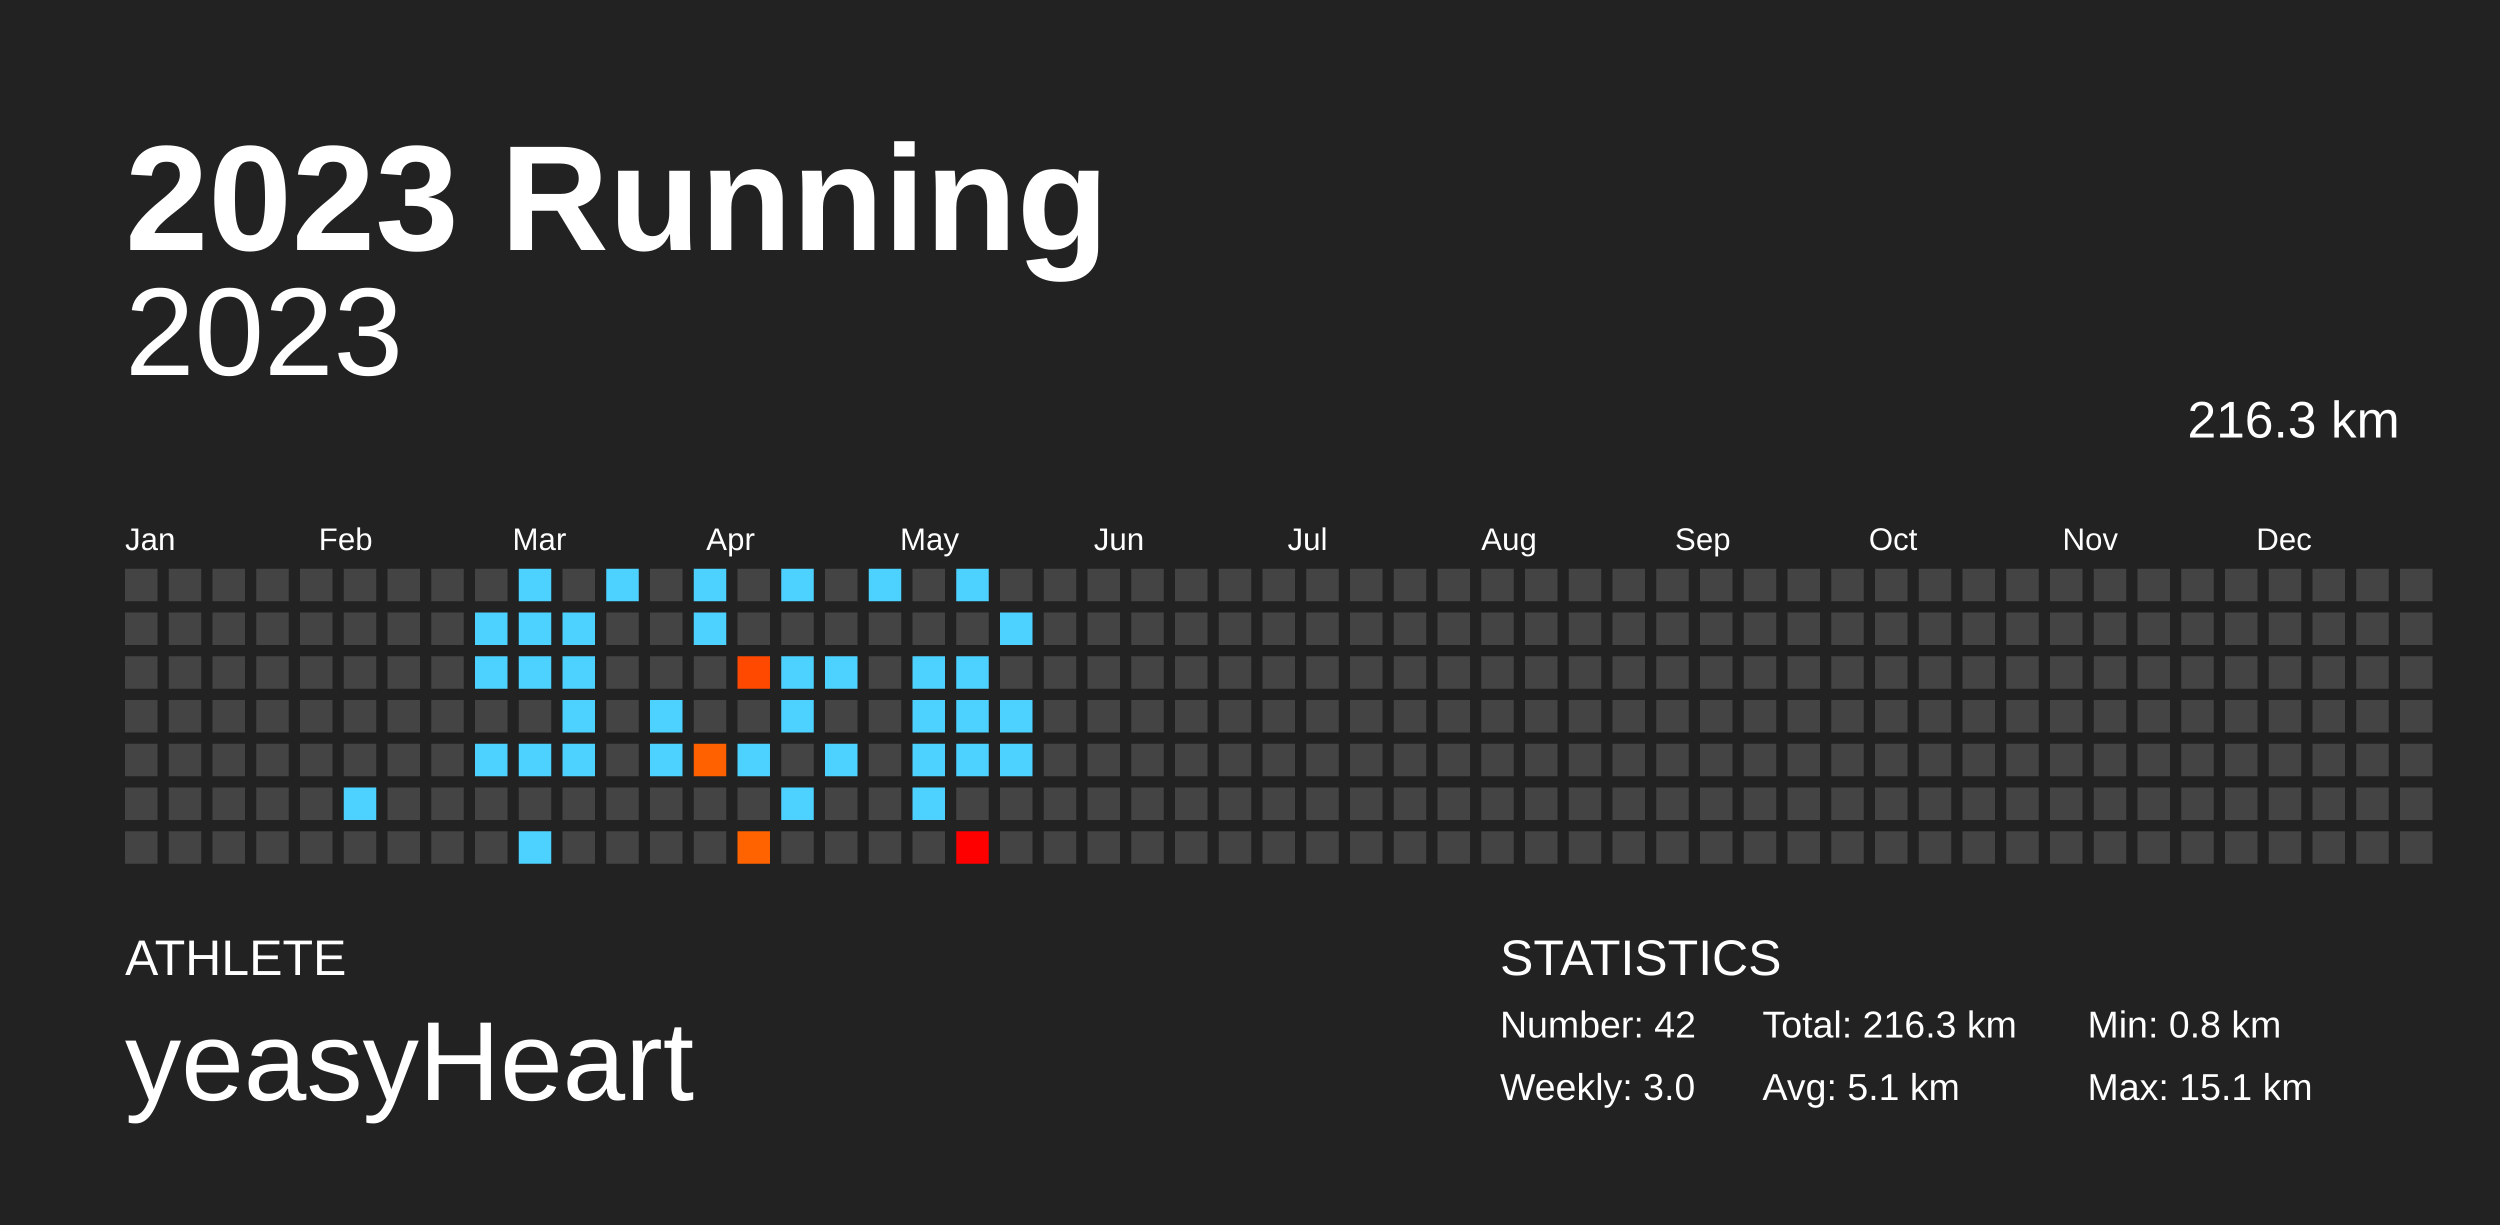
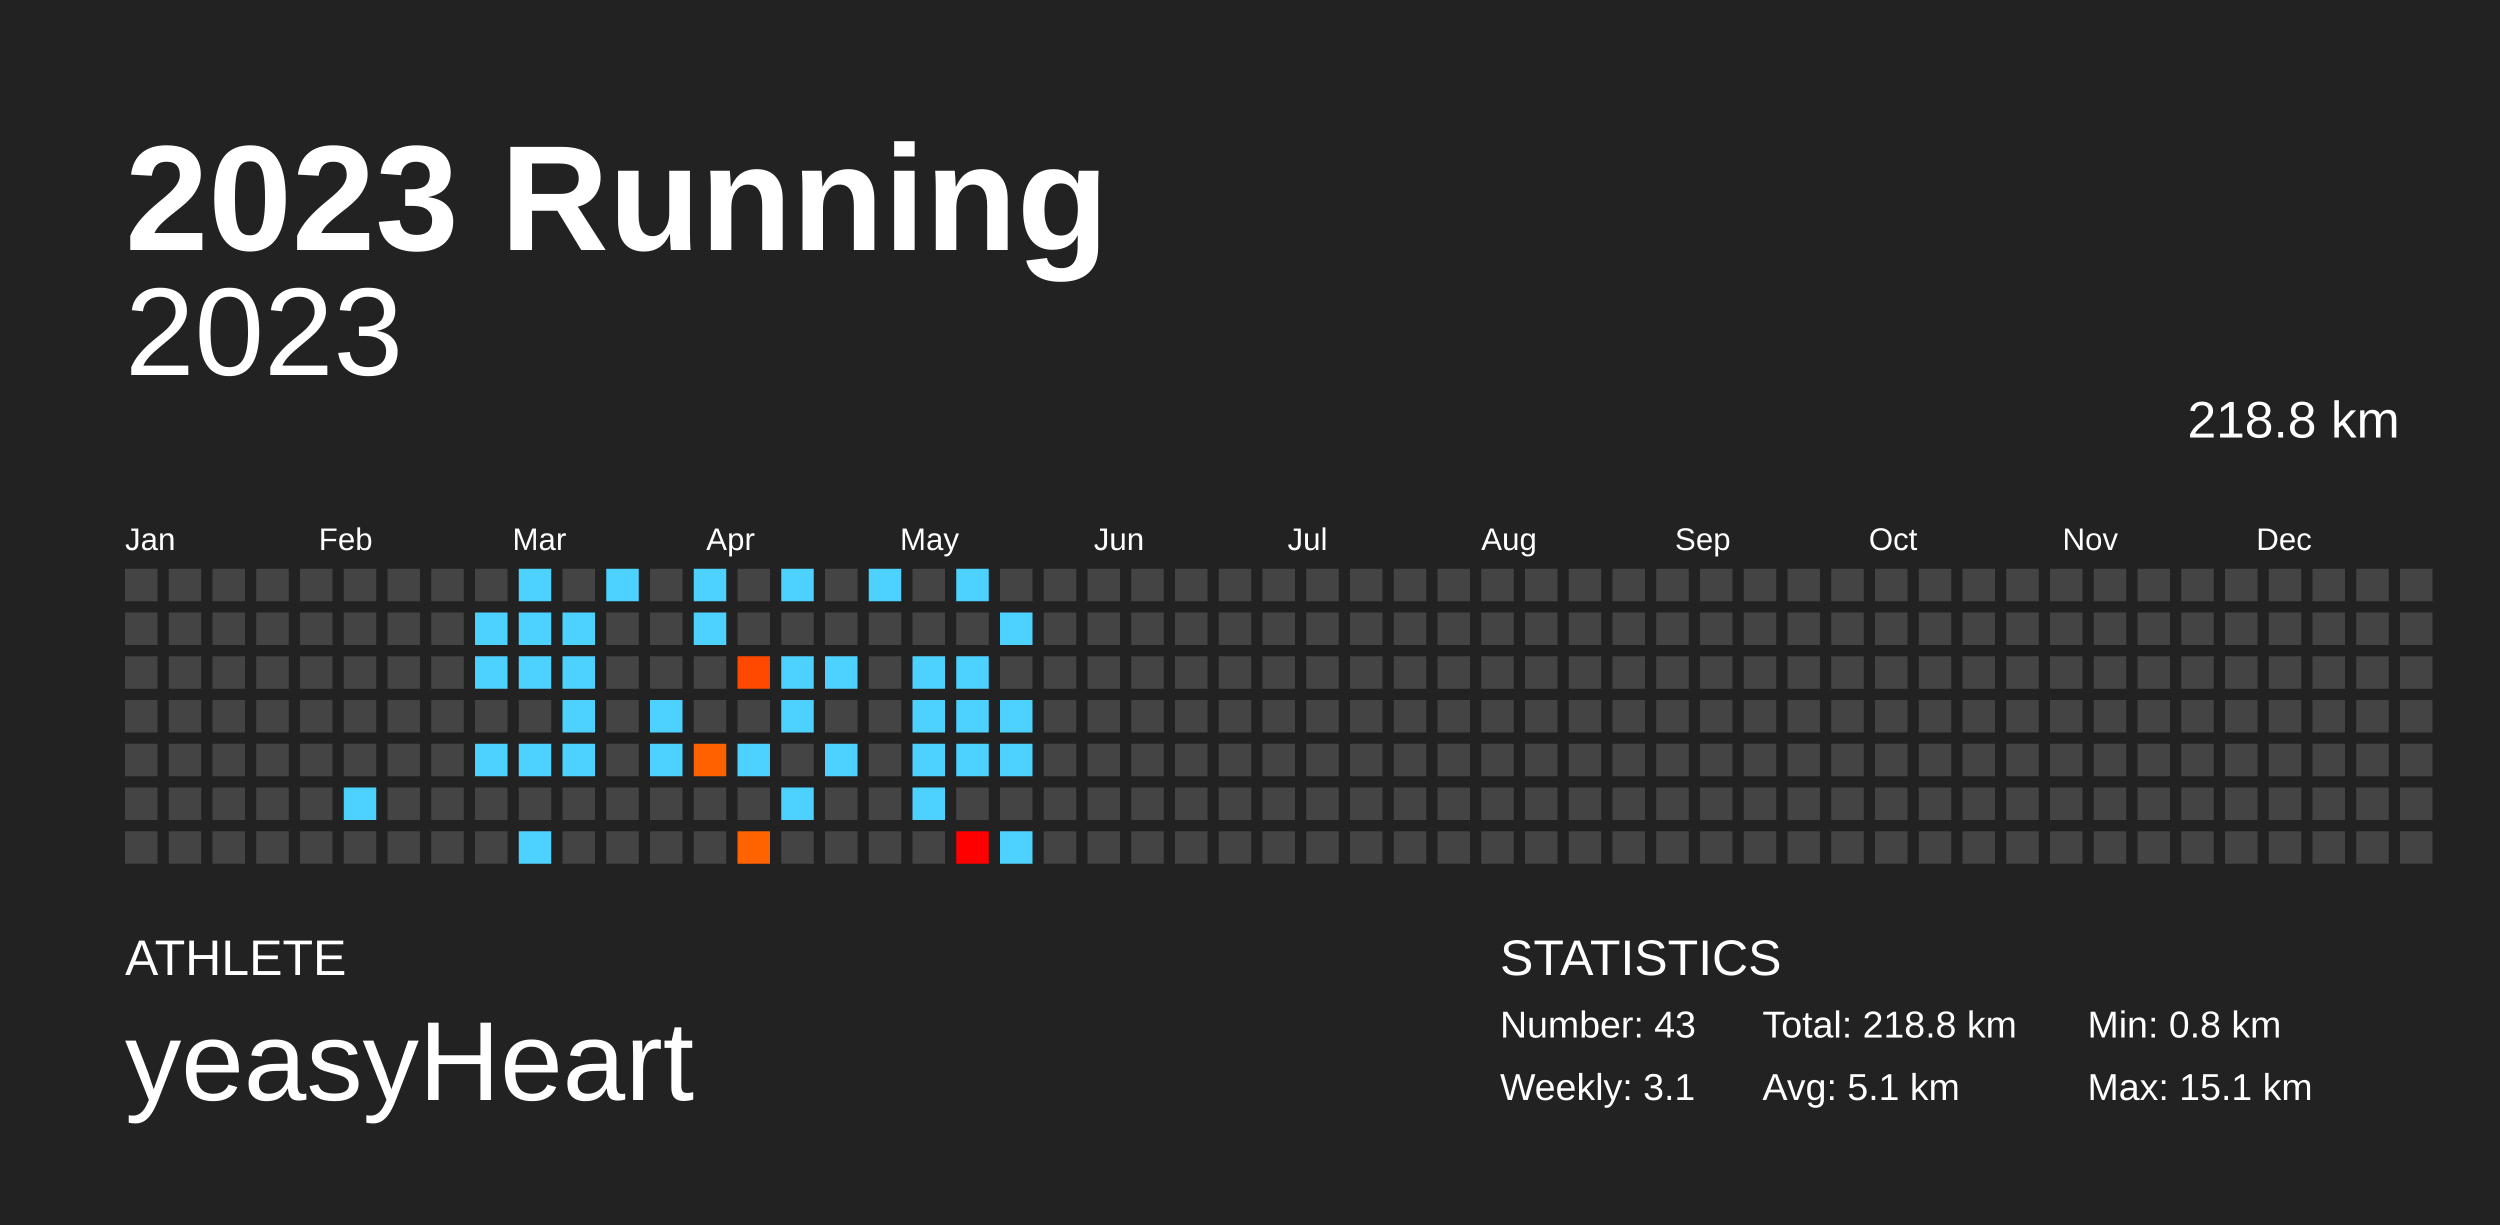
<svg xmlns="http://www.w3.org/2000/svg" baseProfile="full" height="98mm" version="1.1" viewBox="0,0,200,98" width="200mm">
  <defs />
  <rect fill="#222222" height="98" width="200" x="0" y="0" />
  <text fill="#FFFFFF" style="font-size:12px; font-family:Arial; font-weight:bold;" x="10" y="20">2023 Running</text>
  <text fill="#FFFFFF" style="font-size:4px; font-family:Arial" x="10" y="78">ATHLETE</text>
  <text fill="#FFFFFF" style="font-size:9px; font-family:Arial" x="10" y="88">yeasyHeart</text>
  <text fill="#FFFFFF" style="font-size:4px; font-family:Arial" x="120" y="78">STATISTICS</text>
-   <text fill="#FFFFFF" style="font-size:3px; font-family:Arial" x="120" y="83">Number: 42</text>
-   <text fill="#FFFFFF" style="font-size:3px; font-family:Arial" x="120" y="88">Weekly: 3.0</text>
-   <text fill="#FFFFFF" style="font-size:3px; font-family:Arial" x="141" y="83">Total: 216.3 km</text>
+   <text fill="#FFFFFF" style="font-size:3px; font-family:Arial" x="120" y="83">Number: 43</text>
+   <text fill="#FFFFFF" style="font-size:3px; font-family:Arial" x="120" y="88">Weekly: 3.1</text>
+   <text fill="#FFFFFF" style="font-size:3px; font-family:Arial" x="141" y="83">Total: 218.8 km</text>
  <text fill="#FFFFFF" style="font-size:3px; font-family:Arial" x="141" y="88">Avg: 5.1 km</text>
  <text fill="#FFFFFF" style="font-size:3px; font-family:Arial" x="167" y="83">Min: 0.8 km</text>
  <text fill="#FFFFFF" style="font-size:3px; font-family:Arial" x="167" y="88">Max: 15.1 km</text>
  <text alignment-baseline="hanging" fill="#FFFFFF" style="font-size:10.0px; font-family:Arial;" x="10" y="30">2023</text>
-   <text alignment-baseline="hanging" fill="#FFFFFF" style="font-size:4.125px; font-family:Arial;" x="175" y="35">216.3 km</text>
+   <text alignment-baseline="hanging" fill="#FFFFFF" style="font-size:4.125px; font-family:Arial;" x="175" y="35">218.8 km</text>
  <text fill="#FFFFFF" style="font-size:2.5px; font-family:Arial" x="10.0" y="44">Jan</text>
  <text fill="#FFFFFF" style="font-size:2.5px; font-family:Arial" x="25.5" y="44">Feb</text>
  <text fill="#FFFFFF" style="font-size:2.5px; font-family:Arial" x="41.0" y="44">Mar</text>
  <text fill="#FFFFFF" style="font-size:2.5px; font-family:Arial" x="56.5" y="44">Apr</text>
  <text fill="#FFFFFF" style="font-size:2.5px; font-family:Arial" x="72.0" y="44">May</text>
  <text fill="#FFFFFF" style="font-size:2.5px; font-family:Arial" x="87.5" y="44">Jun</text>
  <text fill="#FFFFFF" style="font-size:2.5px; font-family:Arial" x="103.0" y="44">Jul</text>
  <text fill="#FFFFFF" style="font-size:2.5px; font-family:Arial" x="118.5" y="44">Aug</text>
  <text fill="#FFFFFF" style="font-size:2.5px; font-family:Arial" x="134.0" y="44">Sep</text>
  <text fill="#FFFFFF" style="font-size:2.5px; font-family:Arial" x="149.5" y="44">Oct</text>
  <text fill="#FFFFFF" style="font-size:2.5px; font-family:Arial" x="165.0" y="44">Nov</text>
  <text fill="#FFFFFF" style="font-size:2.5px; font-family:Arial" x="180.5" y="44">Dec</text>
  <rect fill="#444444" height="2.6" width="2.6" x="10.0" y="45.5" />
  <rect fill="#444444" height="2.6" width="2.6" x="10.0" y="49.0" />
  <rect fill="#444444" height="2.6" width="2.6" x="10.0" y="52.5" />
  <rect fill="#444444" height="2.6" width="2.6" x="10.0" y="56.0" />
  <rect fill="#444444" height="2.6" width="2.6" x="10.0" y="59.5" />
  <rect fill="#444444" height="2.6" width="2.6" x="10.0" y="63.0" />
  <rect fill="#444444" height="2.6" width="2.6" x="10.0" y="66.5" />
  <rect fill="#444444" height="2.6" width="2.6" x="13.5" y="45.5" />
  <rect fill="#444444" height="2.6" width="2.6" x="13.5" y="49.0" />
  <rect fill="#444444" height="2.6" width="2.6" x="13.5" y="52.5" />
  <rect fill="#444444" height="2.6" width="2.6" x="13.5" y="56.0" />
  <rect fill="#444444" height="2.6" width="2.6" x="13.5" y="59.5" />
  <rect fill="#444444" height="2.6" width="2.6" x="13.5" y="63.0" />
  <rect fill="#444444" height="2.6" width="2.6" x="13.5" y="66.5" />
  <rect fill="#444444" height="2.6" width="2.6" x="17.0" y="45.5" />
  <rect fill="#444444" height="2.6" width="2.6" x="17.0" y="49.0" />
  <rect fill="#444444" height="2.6" width="2.6" x="17.0" y="52.5" />
  <rect fill="#444444" height="2.6" width="2.6" x="17.0" y="56.0" />
  <rect fill="#444444" height="2.6" width="2.6" x="17.0" y="59.5" />
  <rect fill="#444444" height="2.6" width="2.6" x="17.0" y="63.0" />
  <rect fill="#444444" height="2.6" width="2.6" x="17.0" y="66.5" />
  <rect fill="#444444" height="2.6" width="2.6" x="20.5" y="45.5" />
  <rect fill="#444444" height="2.6" width="2.6" x="20.5" y="49.0" />
  <rect fill="#444444" height="2.6" width="2.6" x="20.5" y="52.5" />
  <rect fill="#444444" height="2.6" width="2.6" x="20.5" y="56.0" />
  <rect fill="#444444" height="2.6" width="2.6" x="20.5" y="59.5" />
  <rect fill="#444444" height="2.6" width="2.6" x="20.5" y="63.0" />
  <rect fill="#444444" height="2.6" width="2.6" x="20.5" y="66.5" />
  <rect fill="#444444" height="2.6" width="2.6" x="24.0" y="45.5" />
  <rect fill="#444444" height="2.6" width="2.6" x="24.0" y="49.0" />
  <rect fill="#444444" height="2.6" width="2.6" x="24.0" y="52.5" />
  <rect fill="#444444" height="2.6" width="2.6" x="24.0" y="56.0" />
  <rect fill="#444444" height="2.6" width="2.6" x="24.0" y="59.5" />
  <rect fill="#444444" height="2.6" width="2.6" x="24.0" y="63.0" />
  <rect fill="#444444" height="2.6" width="2.6" x="24.0" y="66.5" />
  <rect fill="#444444" height="2.6" width="2.6" x="27.5" y="45.5" />
  <rect fill="#444444" height="2.6" width="2.6" x="27.5" y="49.0" />
  <rect fill="#444444" height="2.6" width="2.6" x="27.5" y="52.5" />
  <rect fill="#444444" height="2.6" width="2.6" x="27.5" y="56.0" />
  <rect fill="#444444" height="2.6" width="2.6" x="27.5" y="59.5" />
  <rect fill="#4dd2ff" height="2.6" width="2.6" x="27.5" y="63.0" />
  <rect fill="#444444" height="2.6" width="2.6" x="27.5" y="66.5" />
  <rect fill="#444444" height="2.6" width="2.6" x="31.0" y="45.5" />
  <rect fill="#444444" height="2.6" width="2.6" x="31.0" y="49.0" />
  <rect fill="#444444" height="2.6" width="2.6" x="31.0" y="52.5" />
  <rect fill="#444444" height="2.6" width="2.6" x="31.0" y="56.0" />
  <rect fill="#444444" height="2.6" width="2.6" x="31.0" y="59.5" />
  <rect fill="#444444" height="2.6" width="2.6" x="31.0" y="63.0" />
  <rect fill="#444444" height="2.6" width="2.6" x="31.0" y="66.5" />
  <rect fill="#444444" height="2.6" width="2.6" x="34.5" y="45.5" />
  <rect fill="#444444" height="2.6" width="2.6" x="34.5" y="49.0" />
  <rect fill="#444444" height="2.6" width="2.6" x="34.5" y="52.5" />
  <rect fill="#444444" height="2.6" width="2.6" x="34.5" y="56.0" />
  <rect fill="#444444" height="2.6" width="2.6" x="34.5" y="59.5" />
  <rect fill="#444444" height="2.6" width="2.6" x="34.5" y="63.0" />
  <rect fill="#444444" height="2.6" width="2.6" x="34.5" y="66.5" />
  <rect fill="#444444" height="2.6" width="2.6" x="38.0" y="45.5" />
  <rect fill="#4dd2ff" height="2.6" width="2.6" x="38.0" y="49.0" />
  <rect fill="#4dd2ff" height="2.6" width="2.6" x="38.0" y="52.5" />
  <rect fill="#444444" height="2.6" width="2.6" x="38.0" y="56.0" />
  <rect fill="#4dd2ff" height="2.6" width="2.6" x="38.0" y="59.5" />
  <rect fill="#444444" height="2.6" width="2.6" x="38.0" y="63.0" />
  <rect fill="#444444" height="2.6" width="2.6" x="38.0" y="66.5" />
  <rect fill="#4dd2ff" height="2.6" width="2.6" x="41.5" y="45.5" />
  <rect fill="#4dd2ff" height="2.6" width="2.6" x="41.5" y="49.0" />
  <rect fill="#4dd2ff" height="2.6" width="2.6" x="41.5" y="52.5" />
  <rect fill="#444444" height="2.6" width="2.6" x="41.5" y="56.0" />
  <rect fill="#4dd2ff" height="2.6" width="2.6" x="41.5" y="59.5" />
  <rect fill="#444444" height="2.6" width="2.6" x="41.5" y="63.0" />
  <rect fill="#4dd2ff" height="2.6" width="2.6" x="41.5" y="66.5" />
  <rect fill="#444444" height="2.6" width="2.6" x="45.0" y="45.5" />
  <rect fill="#4dd2ff" height="2.6" width="2.6" x="45.0" y="49.0" />
  <rect fill="#4dd2ff" height="2.6" width="2.6" x="45.0" y="52.5" />
  <rect fill="#4dd2ff" height="2.6" width="2.6" x="45.0" y="56.0" />
  <rect fill="#4dd2ff" height="2.6" width="2.6" x="45.0" y="59.5" />
  <rect fill="#444444" height="2.6" width="2.6" x="45.0" y="63.0" />
  <rect fill="#444444" height="2.6" width="2.6" x="45.0" y="66.5" />
  <rect fill="#4dd2ff" height="2.6" width="2.6" x="48.5" y="45.5" />
  <rect fill="#444444" height="2.6" width="2.6" x="48.5" y="49.0" />
  <rect fill="#444444" height="2.6" width="2.6" x="48.5" y="52.5" />
  <rect fill="#444444" height="2.6" width="2.6" x="48.5" y="56.0" />
  <rect fill="#444444" height="2.6" width="2.6" x="48.5" y="59.5" />
  <rect fill="#444444" height="2.6" width="2.6" x="48.5" y="63.0" />
  <rect fill="#444444" height="2.6" width="2.6" x="48.5" y="66.5" />
  <rect fill="#444444" height="2.6" width="2.6" x="52.0" y="45.5" />
  <rect fill="#444444" height="2.6" width="2.6" x="52.0" y="49.0" />
  <rect fill="#444444" height="2.6" width="2.6" x="52.0" y="52.5" />
  <rect fill="#4dd2ff" height="2.6" width="2.6" x="52.0" y="56.0" />
  <rect fill="#4dd2ff" height="2.6" width="2.6" x="52.0" y="59.5" />
  <rect fill="#444444" height="2.6" width="2.6" x="52.0" y="63.0" />
  <rect fill="#444444" height="2.6" width="2.6" x="52.0" y="66.5" />
  <rect fill="#4dd2ff" height="2.6" width="2.6" x="55.5" y="45.5" />
  <rect fill="#4dd2ff" height="2.6" width="2.6" x="55.5" y="49.0" />
  <rect fill="#444444" height="2.6" width="2.6" x="55.5" y="52.5" />
  <rect fill="#444444" height="2.6" width="2.6" x="55.5" y="56.0" />
  <rect fill="#ff6000" height="2.6" width="2.6" x="55.5" y="59.5" />
  <rect fill="#444444" height="2.6" width="2.6" x="55.5" y="63.0" />
  <rect fill="#444444" height="2.6" width="2.6" x="55.5" y="66.5" />
  <rect fill="#444444" height="2.6" width="2.6" x="59.0" y="45.5" />
  <rect fill="#444444" height="2.6" width="2.6" x="59.0" y="49.0" />
  <rect fill="#ff4900" height="2.6" width="2.6" x="59.0" y="52.5" />
  <rect fill="#444444" height="2.6" width="2.6" x="59.0" y="56.0" />
  <rect fill="#4dd2ff" height="2.6" width="2.6" x="59.0" y="59.5" />
  <rect fill="#444444" height="2.6" width="2.6" x="59.0" y="63.0" />
  <rect fill="#ff6300" height="2.6" width="2.6" x="59.0" y="66.5" />
  <rect fill="#4dd2ff" height="2.6" width="2.6" x="62.5" y="45.5" />
  <rect fill="#444444" height="2.6" width="2.6" x="62.5" y="49.0" />
  <rect fill="#4dd2ff" height="2.6" width="2.6" x="62.5" y="52.5" />
  <rect fill="#4dd2ff" height="2.6" width="2.6" x="62.5" y="56.0" />
  <rect fill="#444444" height="2.6" width="2.6" x="62.5" y="59.5" />
  <rect fill="#4dd2ff" height="2.6" width="2.6" x="62.5" y="63.0" />
  <rect fill="#444444" height="2.6" width="2.6" x="62.5" y="66.5" />
  <rect fill="#444444" height="2.6" width="2.6" x="66.0" y="45.5" />
  <rect fill="#444444" height="2.6" width="2.6" x="66.0" y="49.0" />
  <rect fill="#4dd2ff" height="2.6" width="2.6" x="66.0" y="52.5" />
  <rect fill="#444444" height="2.6" width="2.6" x="66.0" y="56.0" />
  <rect fill="#4dd2ff" height="2.6" width="2.6" x="66.0" y="59.5" />
  <rect fill="#444444" height="2.6" width="2.6" x="66.0" y="63.0" />
  <rect fill="#444444" height="2.6" width="2.6" x="66.0" y="66.5" />
  <rect fill="#4dd2ff" height="2.6" width="2.6" x="69.5" y="45.5" />
  <rect fill="#444444" height="2.6" width="2.6" x="69.5" y="49.0" />
  <rect fill="#444444" height="2.6" width="2.6" x="69.5" y="52.5" />
  <rect fill="#444444" height="2.6" width="2.6" x="69.5" y="56.0" />
  <rect fill="#444444" height="2.6" width="2.6" x="69.5" y="59.5" />
  <rect fill="#444444" height="2.6" width="2.6" x="69.5" y="63.0" />
  <rect fill="#444444" height="2.6" width="2.6" x="69.5" y="66.5" />
  <rect fill="#444444" height="2.6" width="2.6" x="73.0" y="45.5" />
  <rect fill="#444444" height="2.6" width="2.6" x="73.0" y="49.0" />
  <rect fill="#4dd2ff" height="2.6" width="2.6" x="73.0" y="52.5" />
  <rect fill="#4dd2ff" height="2.6" width="2.6" x="73.0" y="56.0" />
  <rect fill="#4dd2ff" height="2.6" width="2.6" x="73.0" y="59.5" />
  <rect fill="#4dd2ff" height="2.6" width="2.6" x="73.0" y="63.0" />
  <rect fill="#444444" height="2.6" width="2.6" x="73.0" y="66.5" />
  <rect fill="#4dd2ff" height="2.6" width="2.6" x="76.5" y="45.5" />
  <rect fill="#444444" height="2.6" width="2.6" x="76.5" y="49.0" />
  <rect fill="#4dd2ff" height="2.6" width="2.6" x="76.5" y="52.5" />
  <rect fill="#4dd2ff" height="2.6" width="2.6" x="76.5" y="56.0" />
  <rect fill="#4dd2ff" height="2.6" width="2.6" x="76.5" y="59.5" />
  <rect fill="#444444" height="2.6" width="2.6" x="76.5" y="63.0" />
  <rect fill="#ff0000" height="2.6" width="2.6" x="76.5" y="66.5" />
  <rect fill="#444444" height="2.6" width="2.6" x="80.0" y="45.5" />
  <rect fill="#4dd2ff" height="2.6" width="2.6" x="80.0" y="49.0" />
  <rect fill="#444444" height="2.6" width="2.6" x="80.0" y="52.5" />
  <rect fill="#4dd2ff" height="2.6" width="2.6" x="80.0" y="56.0" />
  <rect fill="#4dd2ff" height="2.6" width="2.6" x="80.0" y="59.5" />
  <rect fill="#444444" height="2.6" width="2.6" x="80.0" y="63.0" />
-   <rect fill="#444444" height="2.6" width="2.6" x="80.0" y="66.5" />
+   <rect fill="#4dd2ff" height="2.6" width="2.6" x="80.0" y="66.5" />
  <rect fill="#444444" height="2.6" width="2.6" x="83.5" y="45.5" />
  <rect fill="#444444" height="2.6" width="2.6" x="83.5" y="49.0" />
  <rect fill="#444444" height="2.6" width="2.6" x="83.5" y="52.5" />
  <rect fill="#444444" height="2.6" width="2.6" x="83.5" y="56.0" />
  <rect fill="#444444" height="2.6" width="2.6" x="83.5" y="59.5" />
  <rect fill="#444444" height="2.6" width="2.6" x="83.5" y="63.0" />
  <rect fill="#444444" height="2.6" width="2.6" x="83.5" y="66.5" />
  <rect fill="#444444" height="2.6" width="2.6" x="87.0" y="45.5" />
  <rect fill="#444444" height="2.6" width="2.6" x="87.0" y="49.0" />
  <rect fill="#444444" height="2.6" width="2.6" x="87.0" y="52.5" />
  <rect fill="#444444" height="2.6" width="2.6" x="87.0" y="56.0" />
  <rect fill="#444444" height="2.6" width="2.6" x="87.0" y="59.5" />
  <rect fill="#444444" height="2.6" width="2.6" x="87.0" y="63.0" />
  <rect fill="#444444" height="2.6" width="2.6" x="87.0" y="66.5" />
  <rect fill="#444444" height="2.6" width="2.6" x="90.5" y="45.5" />
  <rect fill="#444444" height="2.6" width="2.6" x="90.5" y="49.0" />
  <rect fill="#444444" height="2.6" width="2.6" x="90.5" y="52.5" />
  <rect fill="#444444" height="2.6" width="2.6" x="90.5" y="56.0" />
  <rect fill="#444444" height="2.6" width="2.6" x="90.5" y="59.5" />
  <rect fill="#444444" height="2.6" width="2.6" x="90.5" y="63.0" />
  <rect fill="#444444" height="2.6" width="2.6" x="90.5" y="66.5" />
  <rect fill="#444444" height="2.6" width="2.6" x="94.0" y="45.5" />
  <rect fill="#444444" height="2.6" width="2.6" x="94.0" y="49.0" />
  <rect fill="#444444" height="2.6" width="2.6" x="94.0" y="52.5" />
  <rect fill="#444444" height="2.6" width="2.6" x="94.0" y="56.0" />
  <rect fill="#444444" height="2.6" width="2.6" x="94.0" y="59.5" />
  <rect fill="#444444" height="2.6" width="2.6" x="94.0" y="63.0" />
  <rect fill="#444444" height="2.6" width="2.6" x="94.0" y="66.5" />
  <rect fill="#444444" height="2.6" width="2.6" x="97.5" y="45.5" />
  <rect fill="#444444" height="2.6" width="2.6" x="97.5" y="49.0" />
  <rect fill="#444444" height="2.6" width="2.6" x="97.5" y="52.5" />
  <rect fill="#444444" height="2.6" width="2.6" x="97.5" y="56.0" />
  <rect fill="#444444" height="2.6" width="2.6" x="97.5" y="59.5" />
  <rect fill="#444444" height="2.6" width="2.6" x="97.5" y="63.0" />
  <rect fill="#444444" height="2.6" width="2.6" x="97.5" y="66.5" />
  <rect fill="#444444" height="2.6" width="2.6" x="101.0" y="45.5" />
  <rect fill="#444444" height="2.6" width="2.6" x="101.0" y="49.0" />
  <rect fill="#444444" height="2.6" width="2.6" x="101.0" y="52.5" />
  <rect fill="#444444" height="2.6" width="2.6" x="101.0" y="56.0" />
  <rect fill="#444444" height="2.6" width="2.6" x="101.0" y="59.5" />
  <rect fill="#444444" height="2.6" width="2.6" x="101.0" y="63.0" />
  <rect fill="#444444" height="2.6" width="2.6" x="101.0" y="66.5" />
  <rect fill="#444444" height="2.6" width="2.6" x="104.5" y="45.5" />
  <rect fill="#444444" height="2.6" width="2.6" x="104.5" y="49.0" />
  <rect fill="#444444" height="2.6" width="2.6" x="104.5" y="52.5" />
  <rect fill="#444444" height="2.6" width="2.6" x="104.5" y="56.0" />
  <rect fill="#444444" height="2.6" width="2.6" x="104.5" y="59.5" />
  <rect fill="#444444" height="2.6" width="2.6" x="104.5" y="63.0" />
  <rect fill="#444444" height="2.6" width="2.6" x="104.5" y="66.5" />
  <rect fill="#444444" height="2.6" width="2.6" x="108.0" y="45.5" />
  <rect fill="#444444" height="2.6" width="2.6" x="108.0" y="49.0" />
  <rect fill="#444444" height="2.6" width="2.6" x="108.0" y="52.5" />
  <rect fill="#444444" height="2.6" width="2.6" x="108.0" y="56.0" />
  <rect fill="#444444" height="2.6" width="2.6" x="108.0" y="59.5" />
  <rect fill="#444444" height="2.6" width="2.6" x="108.0" y="63.0" />
  <rect fill="#444444" height="2.6" width="2.6" x="108.0" y="66.5" />
  <rect fill="#444444" height="2.6" width="2.6" x="111.5" y="45.5" />
  <rect fill="#444444" height="2.6" width="2.6" x="111.5" y="49.0" />
  <rect fill="#444444" height="2.6" width="2.6" x="111.5" y="52.5" />
  <rect fill="#444444" height="2.6" width="2.6" x="111.5" y="56.0" />
  <rect fill="#444444" height="2.6" width="2.6" x="111.5" y="59.5" />
  <rect fill="#444444" height="2.6" width="2.6" x="111.5" y="63.0" />
  <rect fill="#444444" height="2.6" width="2.6" x="111.5" y="66.5" />
  <rect fill="#444444" height="2.6" width="2.6" x="115.0" y="45.5" />
  <rect fill="#444444" height="2.6" width="2.6" x="115.0" y="49.0" />
  <rect fill="#444444" height="2.6" width="2.6" x="115.0" y="52.5" />
  <rect fill="#444444" height="2.6" width="2.6" x="115.0" y="56.0" />
  <rect fill="#444444" height="2.6" width="2.6" x="115.0" y="59.5" />
  <rect fill="#444444" height="2.6" width="2.6" x="115.0" y="63.0" />
  <rect fill="#444444" height="2.6" width="2.6" x="115.0" y="66.5" />
  <rect fill="#444444" height="2.6" width="2.6" x="118.5" y="45.5" />
  <rect fill="#444444" height="2.6" width="2.6" x="118.5" y="49.0" />
  <rect fill="#444444" height="2.6" width="2.6" x="118.5" y="52.5" />
  <rect fill="#444444" height="2.6" width="2.6" x="118.5" y="56.0" />
  <rect fill="#444444" height="2.6" width="2.6" x="118.5" y="59.5" />
  <rect fill="#444444" height="2.6" width="2.6" x="118.5" y="63.0" />
  <rect fill="#444444" height="2.6" width="2.6" x="118.5" y="66.5" />
  <rect fill="#444444" height="2.6" width="2.6" x="122.0" y="45.5" />
  <rect fill="#444444" height="2.6" width="2.6" x="122.0" y="49.0" />
  <rect fill="#444444" height="2.6" width="2.6" x="122.0" y="52.5" />
  <rect fill="#444444" height="2.6" width="2.6" x="122.0" y="56.0" />
  <rect fill="#444444" height="2.6" width="2.6" x="122.0" y="59.5" />
  <rect fill="#444444" height="2.6" width="2.6" x="122.0" y="63.0" />
  <rect fill="#444444" height="2.6" width="2.6" x="122.0" y="66.5" />
  <rect fill="#444444" height="2.6" width="2.6" x="125.5" y="45.5" />
  <rect fill="#444444" height="2.6" width="2.6" x="125.5" y="49.0" />
  <rect fill="#444444" height="2.6" width="2.6" x="125.5" y="52.5" />
  <rect fill="#444444" height="2.6" width="2.6" x="125.5" y="56.0" />
  <rect fill="#444444" height="2.6" width="2.6" x="125.5" y="59.5" />
  <rect fill="#444444" height="2.6" width="2.6" x="125.5" y="63.0" />
  <rect fill="#444444" height="2.6" width="2.6" x="125.5" y="66.5" />
  <rect fill="#444444" height="2.6" width="2.6" x="129.0" y="45.5" />
  <rect fill="#444444" height="2.6" width="2.6" x="129.0" y="49.0" />
  <rect fill="#444444" height="2.6" width="2.6" x="129.0" y="52.5" />
  <rect fill="#444444" height="2.6" width="2.6" x="129.0" y="56.0" />
  <rect fill="#444444" height="2.6" width="2.6" x="129.0" y="59.5" />
  <rect fill="#444444" height="2.6" width="2.6" x="129.0" y="63.0" />
  <rect fill="#444444" height="2.6" width="2.6" x="129.0" y="66.5" />
  <rect fill="#444444" height="2.6" width="2.6" x="132.5" y="45.5" />
  <rect fill="#444444" height="2.6" width="2.6" x="132.5" y="49.0" />
  <rect fill="#444444" height="2.6" width="2.6" x="132.5" y="52.5" />
  <rect fill="#444444" height="2.6" width="2.6" x="132.5" y="56.0" />
  <rect fill="#444444" height="2.6" width="2.6" x="132.5" y="59.5" />
  <rect fill="#444444" height="2.6" width="2.6" x="132.5" y="63.0" />
  <rect fill="#444444" height="2.6" width="2.6" x="132.5" y="66.5" />
  <rect fill="#444444" height="2.6" width="2.6" x="136.0" y="45.5" />
  <rect fill="#444444" height="2.6" width="2.6" x="136.0" y="49.0" />
  <rect fill="#444444" height="2.6" width="2.6" x="136.0" y="52.5" />
  <rect fill="#444444" height="2.6" width="2.6" x="136.0" y="56.0" />
  <rect fill="#444444" height="2.6" width="2.6" x="136.0" y="59.5" />
  <rect fill="#444444" height="2.6" width="2.6" x="136.0" y="63.0" />
  <rect fill="#444444" height="2.6" width="2.6" x="136.0" y="66.5" />
  <rect fill="#444444" height="2.6" width="2.6" x="139.5" y="45.5" />
  <rect fill="#444444" height="2.6" width="2.6" x="139.5" y="49.0" />
  <rect fill="#444444" height="2.6" width="2.6" x="139.5" y="52.5" />
  <rect fill="#444444" height="2.6" width="2.6" x="139.5" y="56.0" />
  <rect fill="#444444" height="2.6" width="2.6" x="139.5" y="59.5" />
  <rect fill="#444444" height="2.6" width="2.6" x="139.5" y="63.0" />
  <rect fill="#444444" height="2.6" width="2.6" x="139.5" y="66.5" />
  <rect fill="#444444" height="2.6" width="2.6" x="143.0" y="45.5" />
  <rect fill="#444444" height="2.6" width="2.6" x="143.0" y="49.0" />
  <rect fill="#444444" height="2.6" width="2.6" x="143.0" y="52.5" />
  <rect fill="#444444" height="2.6" width="2.6" x="143.0" y="56.0" />
  <rect fill="#444444" height="2.6" width="2.6" x="143.0" y="59.5" />
  <rect fill="#444444" height="2.6" width="2.6" x="143.0" y="63.0" />
  <rect fill="#444444" height="2.6" width="2.6" x="143.0" y="66.5" />
  <rect fill="#444444" height="2.6" width="2.6" x="146.5" y="45.5" />
  <rect fill="#444444" height="2.6" width="2.6" x="146.5" y="49.0" />
  <rect fill="#444444" height="2.6" width="2.6" x="146.5" y="52.5" />
  <rect fill="#444444" height="2.6" width="2.6" x="146.5" y="56.0" />
  <rect fill="#444444" height="2.6" width="2.6" x="146.5" y="59.5" />
  <rect fill="#444444" height="2.6" width="2.6" x="146.5" y="63.0" />
  <rect fill="#444444" height="2.6" width="2.6" x="146.5" y="66.5" />
  <rect fill="#444444" height="2.6" width="2.6" x="150.0" y="45.5" />
  <rect fill="#444444" height="2.6" width="2.6" x="150.0" y="49.0" />
  <rect fill="#444444" height="2.6" width="2.6" x="150.0" y="52.5" />
  <rect fill="#444444" height="2.6" width="2.6" x="150.0" y="56.0" />
  <rect fill="#444444" height="2.6" width="2.6" x="150.0" y="59.5" />
  <rect fill="#444444" height="2.6" width="2.6" x="150.0" y="63.0" />
  <rect fill="#444444" height="2.6" width="2.6" x="150.0" y="66.5" />
  <rect fill="#444444" height="2.6" width="2.6" x="153.5" y="45.5" />
  <rect fill="#444444" height="2.6" width="2.6" x="153.5" y="49.0" />
  <rect fill="#444444" height="2.6" width="2.6" x="153.5" y="52.5" />
  <rect fill="#444444" height="2.6" width="2.6" x="153.5" y="56.0" />
  <rect fill="#444444" height="2.6" width="2.6" x="153.5" y="59.5" />
  <rect fill="#444444" height="2.6" width="2.6" x="153.5" y="63.0" />
  <rect fill="#444444" height="2.6" width="2.6" x="153.5" y="66.5" />
  <rect fill="#444444" height="2.6" width="2.6" x="157.0" y="45.5" />
  <rect fill="#444444" height="2.6" width="2.6" x="157.0" y="49.0" />
  <rect fill="#444444" height="2.6" width="2.6" x="157.0" y="52.5" />
  <rect fill="#444444" height="2.6" width="2.6" x="157.0" y="56.0" />
  <rect fill="#444444" height="2.6" width="2.6" x="157.0" y="59.5" />
  <rect fill="#444444" height="2.6" width="2.6" x="157.0" y="63.0" />
  <rect fill="#444444" height="2.6" width="2.6" x="157.0" y="66.5" />
  <rect fill="#444444" height="2.6" width="2.6" x="160.5" y="45.5" />
  <rect fill="#444444" height="2.6" width="2.6" x="160.5" y="49.0" />
  <rect fill="#444444" height="2.6" width="2.6" x="160.5" y="52.5" />
  <rect fill="#444444" height="2.6" width="2.6" x="160.5" y="56.0" />
  <rect fill="#444444" height="2.6" width="2.6" x="160.5" y="59.5" />
  <rect fill="#444444" height="2.6" width="2.6" x="160.5" y="63.0" />
  <rect fill="#444444" height="2.6" width="2.6" x="160.5" y="66.5" />
  <rect fill="#444444" height="2.6" width="2.6" x="164.0" y="45.5" />
  <rect fill="#444444" height="2.6" width="2.6" x="164.0" y="49.0" />
  <rect fill="#444444" height="2.6" width="2.6" x="164.0" y="52.5" />
  <rect fill="#444444" height="2.6" width="2.6" x="164.0" y="56.0" />
  <rect fill="#444444" height="2.6" width="2.6" x="164.0" y="59.5" />
  <rect fill="#444444" height="2.6" width="2.6" x="164.0" y="63.0" />
  <rect fill="#444444" height="2.6" width="2.6" x="164.0" y="66.5" />
  <rect fill="#444444" height="2.6" width="2.6" x="167.5" y="45.5" />
  <rect fill="#444444" height="2.6" width="2.6" x="167.5" y="49.0" />
  <rect fill="#444444" height="2.6" width="2.6" x="167.5" y="52.5" />
  <rect fill="#444444" height="2.6" width="2.6" x="167.5" y="56.0" />
  <rect fill="#444444" height="2.6" width="2.6" x="167.5" y="59.5" />
  <rect fill="#444444" height="2.6" width="2.6" x="167.5" y="63.0" />
  <rect fill="#444444" height="2.6" width="2.6" x="167.5" y="66.5" />
  <rect fill="#444444" height="2.6" width="2.6" x="171.0" y="45.5" />
  <rect fill="#444444" height="2.6" width="2.6" x="171.0" y="49.0" />
  <rect fill="#444444" height="2.6" width="2.6" x="171.0" y="52.5" />
  <rect fill="#444444" height="2.6" width="2.6" x="171.0" y="56.0" />
  <rect fill="#444444" height="2.6" width="2.6" x="171.0" y="59.5" />
  <rect fill="#444444" height="2.6" width="2.6" x="171.0" y="63.0" />
  <rect fill="#444444" height="2.6" width="2.6" x="171.0" y="66.5" />
  <rect fill="#444444" height="2.6" width="2.6" x="174.5" y="45.5" />
  <rect fill="#444444" height="2.6" width="2.6" x="174.5" y="49.0" />
  <rect fill="#444444" height="2.6" width="2.6" x="174.5" y="52.5" />
  <rect fill="#444444" height="2.6" width="2.6" x="174.5" y="56.0" />
  <rect fill="#444444" height="2.6" width="2.6" x="174.5" y="59.5" />
  <rect fill="#444444" height="2.6" width="2.6" x="174.5" y="63.0" />
  <rect fill="#444444" height="2.6" width="2.6" x="174.5" y="66.5" />
  <rect fill="#444444" height="2.6" width="2.6" x="178.0" y="45.5" />
  <rect fill="#444444" height="2.6" width="2.6" x="178.0" y="49.0" />
  <rect fill="#444444" height="2.6" width="2.6" x="178.0" y="52.5" />
  <rect fill="#444444" height="2.6" width="2.6" x="178.0" y="56.0" />
  <rect fill="#444444" height="2.6" width="2.6" x="178.0" y="59.5" />
  <rect fill="#444444" height="2.6" width="2.6" x="178.0" y="63.0" />
  <rect fill="#444444" height="2.6" width="2.6" x="178.0" y="66.5" />
  <rect fill="#444444" height="2.6" width="2.6" x="181.5" y="45.5" />
  <rect fill="#444444" height="2.6" width="2.6" x="181.5" y="49.0" />
  <rect fill="#444444" height="2.6" width="2.6" x="181.5" y="52.5" />
  <rect fill="#444444" height="2.6" width="2.6" x="181.5" y="56.0" />
  <rect fill="#444444" height="2.6" width="2.6" x="181.5" y="59.5" />
  <rect fill="#444444" height="2.6" width="2.6" x="181.5" y="63.0" />
  <rect fill="#444444" height="2.6" width="2.6" x="181.5" y="66.5" />
  <rect fill="#444444" height="2.6" width="2.6" x="185.0" y="45.5" />
  <rect fill="#444444" height="2.6" width="2.6" x="185.0" y="49.0" />
  <rect fill="#444444" height="2.6" width="2.6" x="185.0" y="52.5" />
  <rect fill="#444444" height="2.6" width="2.6" x="185.0" y="56.0" />
  <rect fill="#444444" height="2.6" width="2.6" x="185.0" y="59.5" />
  <rect fill="#444444" height="2.6" width="2.6" x="185.0" y="63.0" />
  <rect fill="#444444" height="2.6" width="2.6" x="185.0" y="66.5" />
  <rect fill="#444444" height="2.6" width="2.6" x="188.5" y="45.5" />
  <rect fill="#444444" height="2.6" width="2.6" x="188.5" y="49.0" />
  <rect fill="#444444" height="2.6" width="2.6" x="188.5" y="52.5" />
  <rect fill="#444444" height="2.6" width="2.6" x="188.5" y="56.0" />
  <rect fill="#444444" height="2.6" width="2.6" x="188.5" y="59.5" />
  <rect fill="#444444" height="2.6" width="2.6" x="188.5" y="63.0" />
  <rect fill="#444444" height="2.6" width="2.6" x="188.5" y="66.5" />
  <rect fill="#444444" height="2.6" width="2.6" x="192.0" y="45.5" />
  <rect fill="#444444" height="2.6" width="2.6" x="192.0" y="49.0" />
  <rect fill="#444444" height="2.6" width="2.6" x="192.0" y="52.5" />
  <rect fill="#444444" height="2.6" width="2.6" x="192.0" y="56.0" />
  <rect fill="#444444" height="2.6" width="2.6" x="192.0" y="59.5" />
  <rect fill="#444444" height="2.6" width="2.6" x="192.0" y="63.0" />
  <rect fill="#444444" height="2.6" width="2.6" x="192.0" y="66.5" />
</svg>
